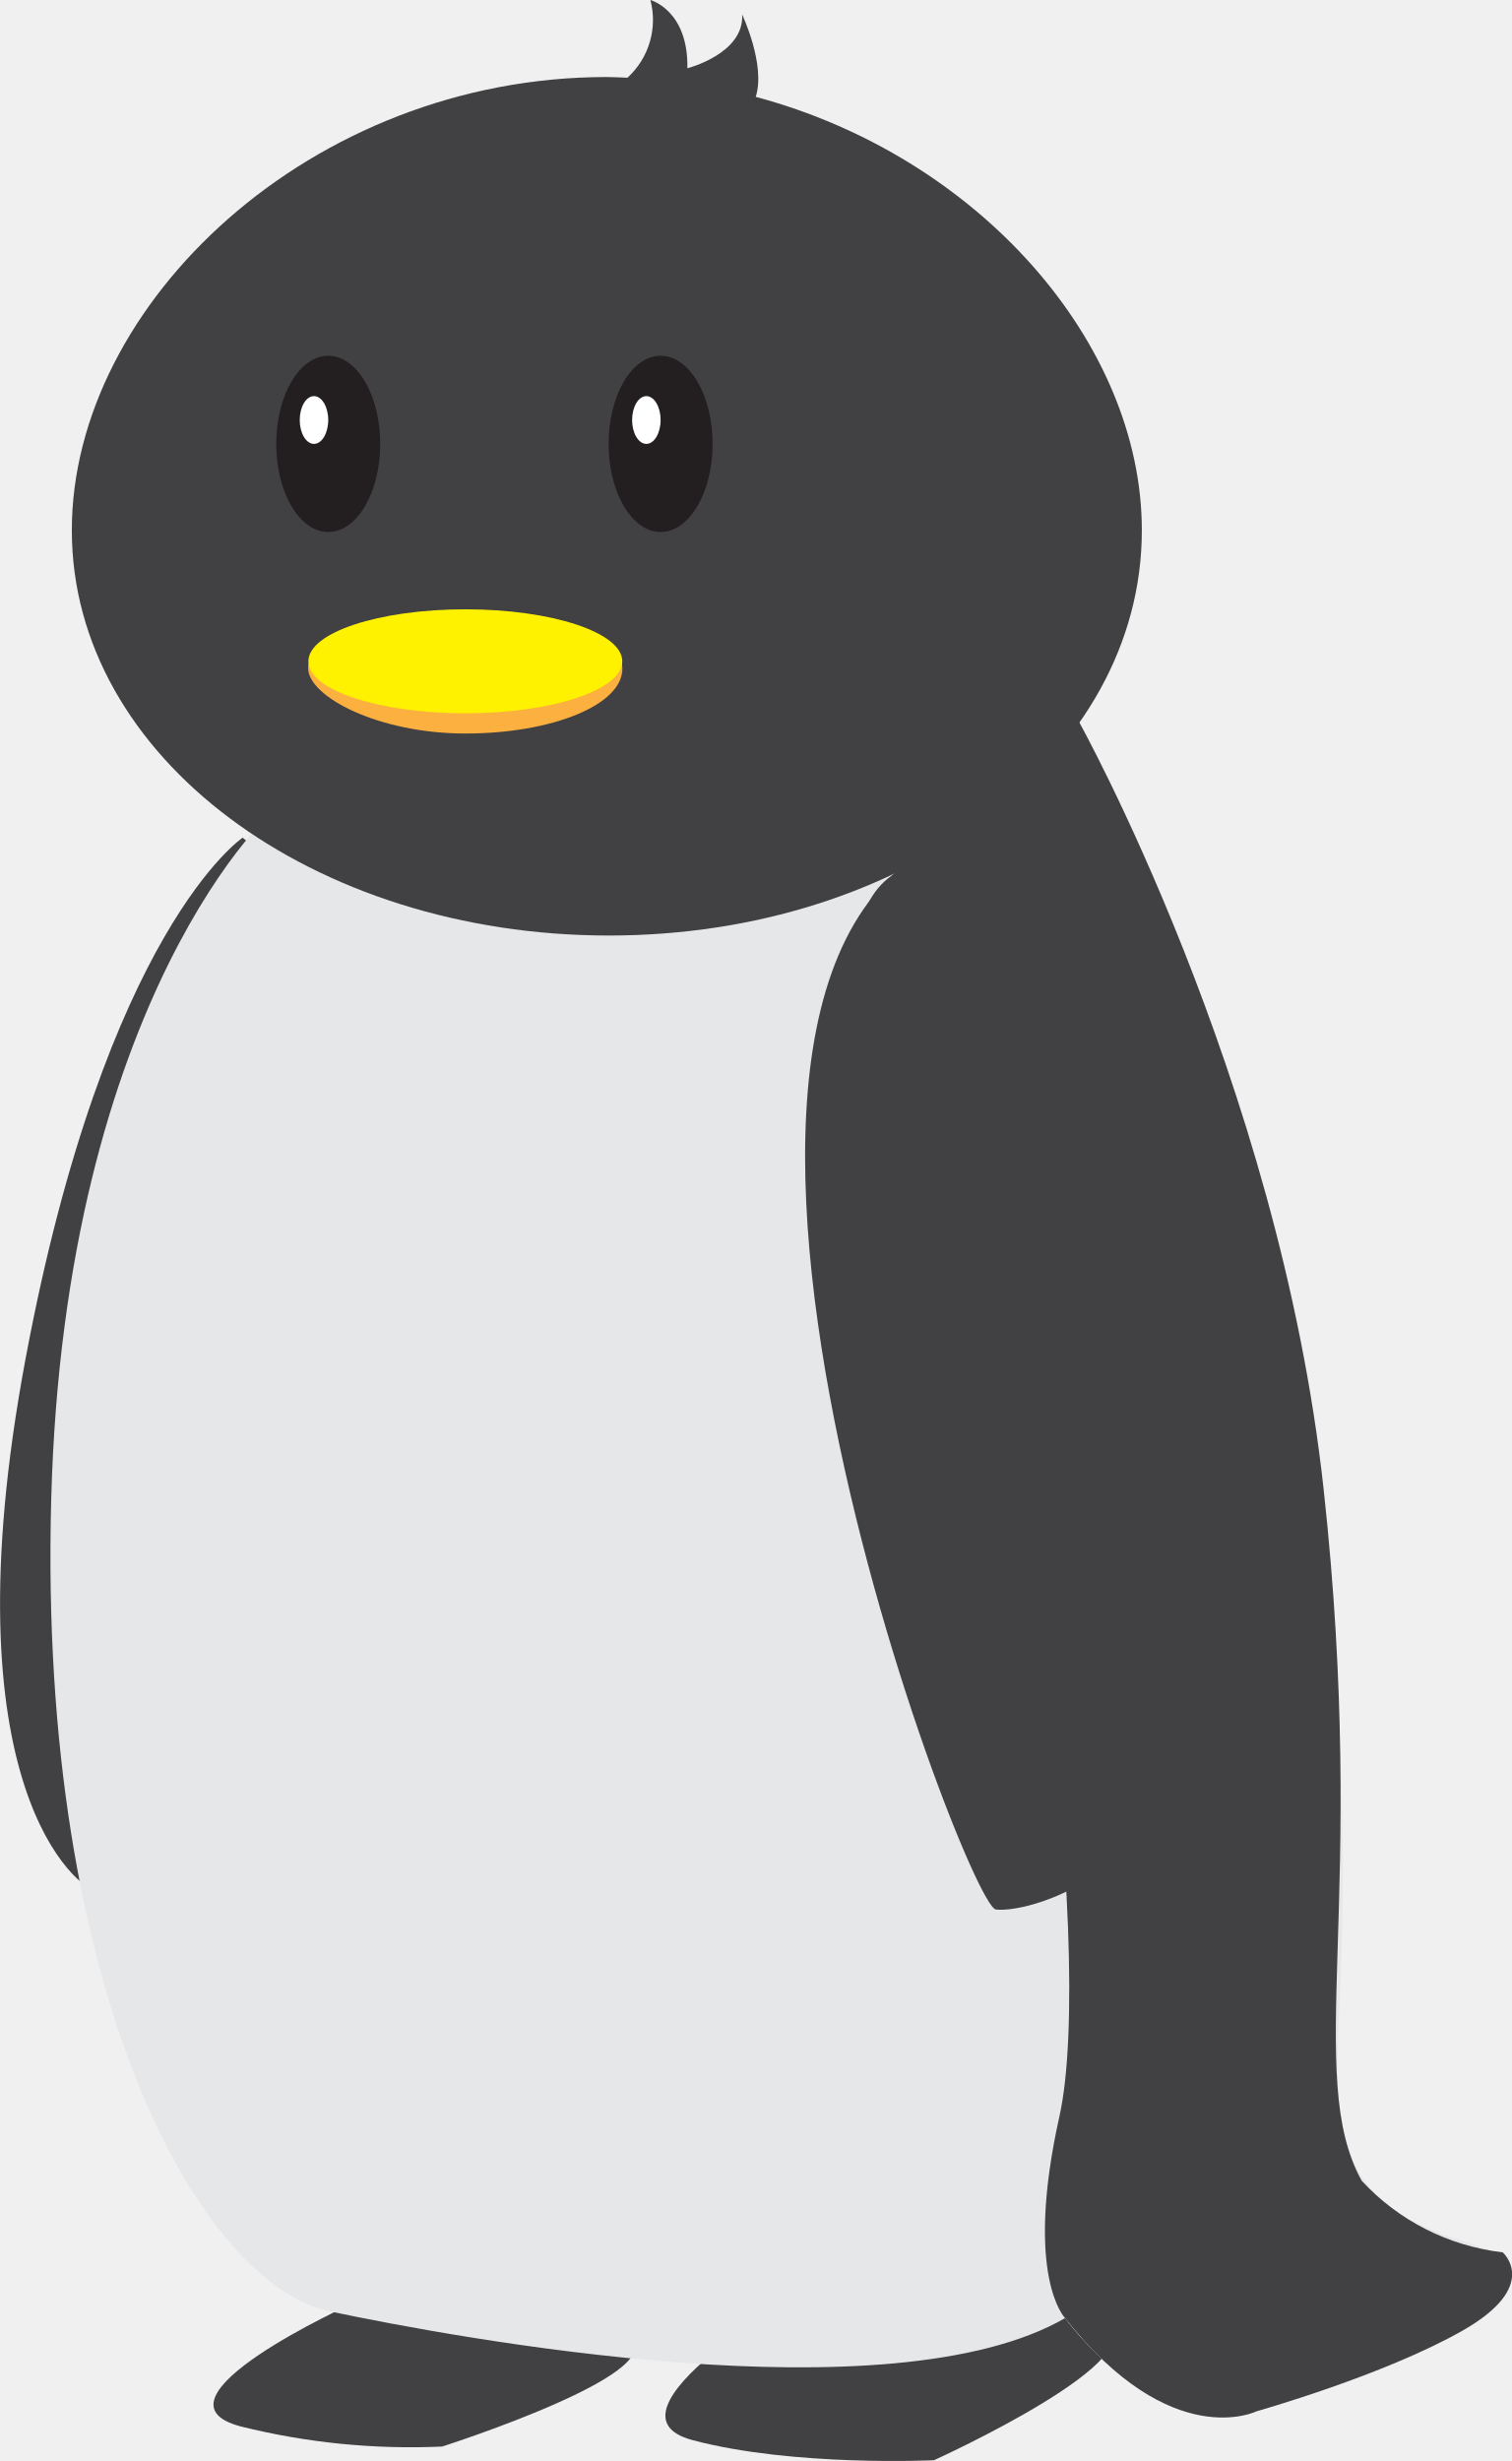
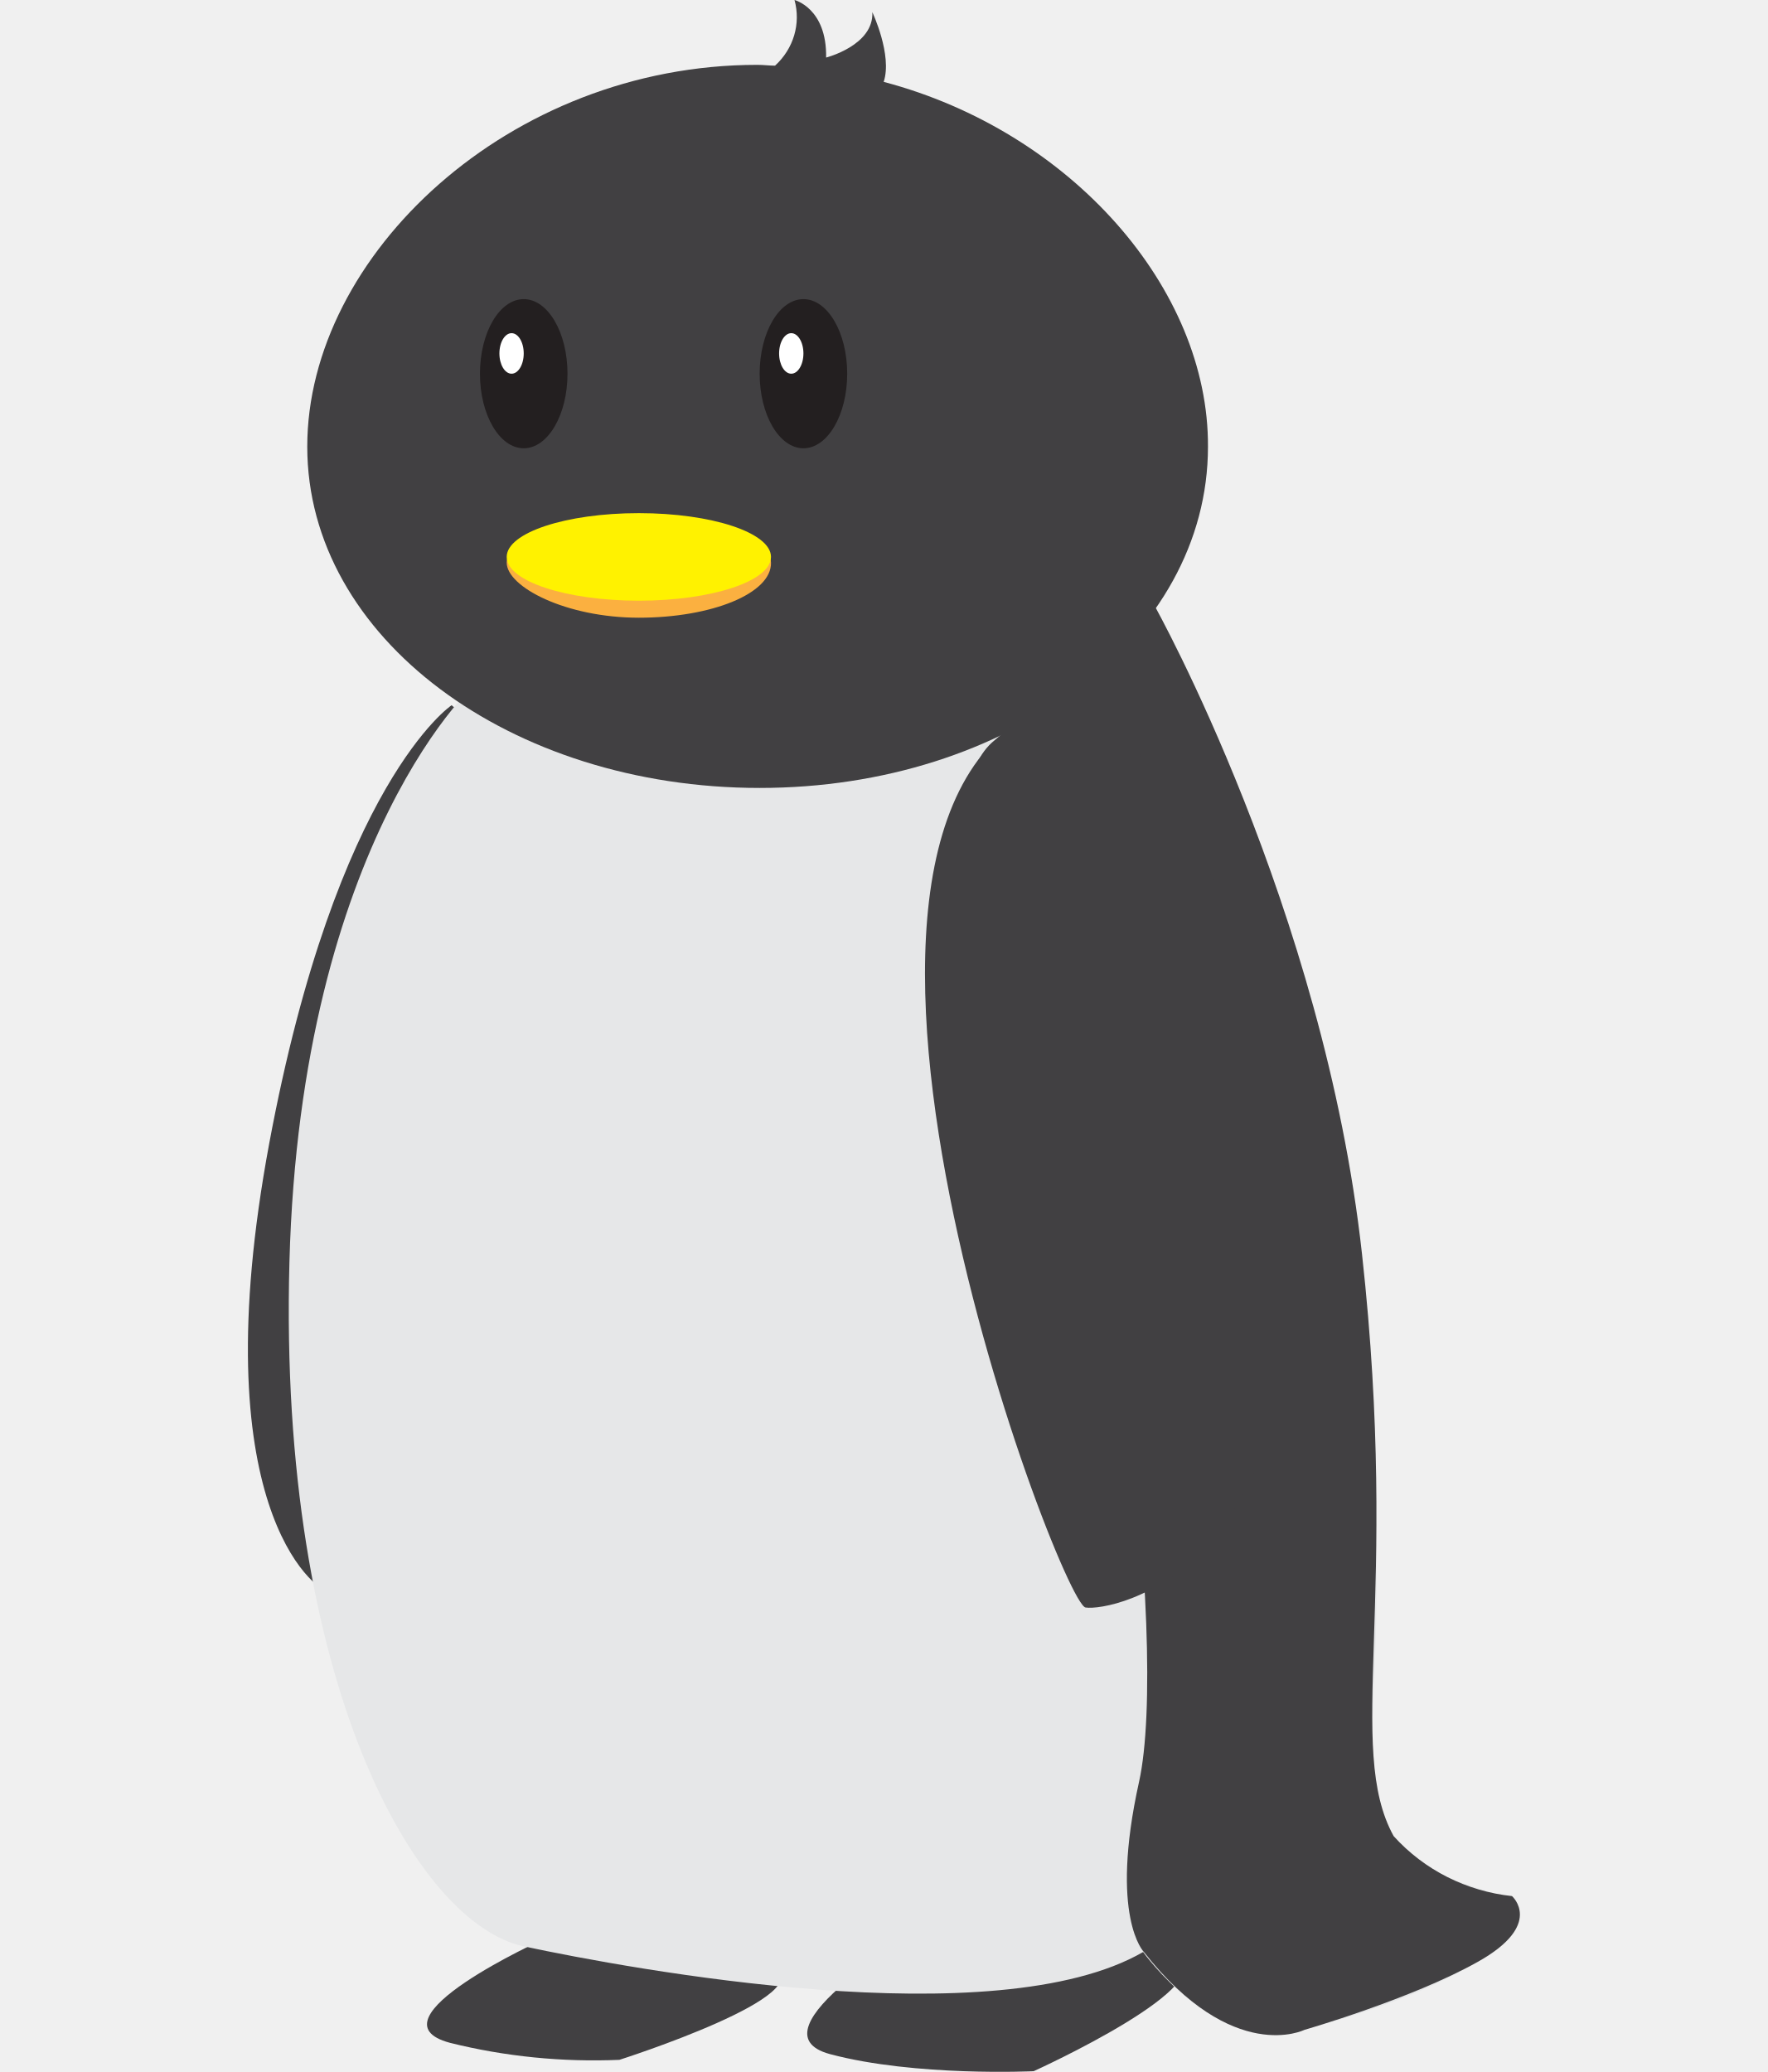
- <svg xmlns="http://www.w3.org/2000/svg" viewBox="0 0 157.03 255.59">
-   <defs>
-     <style>.cls-1{fill:#414042;}.cls-2{fill:#e6e7e8;}.cls-3{fill:#fbb040;}.cls-4{fill:#fff200;}.cls-5{fill:#231f20;}.cls-6{fill:#fff;}</style>
-   </defs>
+ <svg xmlns="http://www.w3.org/2000/svg" version="1.1" id="Layer_1" x="0px" y="0px" viewBox="0 0 218 255.6" style="enable-background:new 0 0 218 255.6;" xml:space="preserve">
+   <style type="text/css">
+ 	.st0{fill:#414042;}
+ 	.st1{fill:#E6E7E8;}
+ 	.st2{fill:#FBB040;}
+ 	.st3{fill:#FFF200;}
+ 	.st4{fill:#231F20;}
+ 	.st5{fill:#FFFFFF;}
+ </style>
  <g id="Penguin">
-     <path class="cls-1" d="M25.2,87S11,96.51,2.65,141.14s5.58,55.09,7.44,55.33S48,104.65,25.2,87Z" />
-     <path class="cls-1" d="M36.59,239.24S14.51,249.23,25,252a73,73,0,0,0,20.92,2.09s25.66-8.2,18.83-11.62C63.79,242,39.84,237.15,36.59,239.24Z" />
-     <path class="cls-1" d="M83.54,237.84s-22.08,12.79-11.62,15.58S97,255.51,97,255.51s24.27-11,17.43-14.41C113.53,240.63,86.8,235.75,83.54,237.84Z" />
-     <path class="cls-2" d="M29.38,83.5c-1,0-22.66,20.22-24.06,72.17S21,237.26,34.26,240.05s58.23,11.16,76.36.7c0,0,8.72,12.2,18.83,9.76s24.41-7.67,27.2-13.25-12.55-2.79-16.39-13.6,2.44-18.13-3.49-73.22c0,0-8.71-55.09-27.54-76Z" />
-     <path class="cls-1" d="M78.49,10.06c1.06-3.33-1.41-8.55-1.41-8.55.23,4.07-5.69,5.58-5.69,5.58C71.5,1.05,67.55,0,67.55,0a8.13,8.13,0,0,1-2.38,8.07C64.46,8.05,63.74,8,63,8,32.34,8,7.46,31.49,7.46,55.08s25.1,42.08,55.78,42.08,55.35-18.5,55.35-42.08C118.59,35.61,101.65,16.25,78.49,10.06Z" />
-     <path class="cls-1" d="M110.62,240.75s-4.3-4.3-.58-21S107,141.88,93.54,119.53c-.7-1.17-9.53-22.55-.93-28.59L111.9,74.66s20.92,37.43,25.57,80-2.09,60.9,3.95,71.82a23.64,23.64,0,0,0,14.65,7.44s4,3.49-4.19,8.14-21.38,8.37-21.38,8.37S121.67,254.81,110.62,240.75Z" />
-     <path class="cls-3" d="M64.64,69.38c.08,3.83-7.3,6.8-16.31,6.8S32,72.36,32,69.38s7.3-4,16.3-4S64.57,66.39,64.64,69.38Z" />
-     <ellipse class="cls-4" cx="48.33" cy="68.68" rx="16.3" ry="5.4" />
-     <ellipse class="cls-5" cx="34.09" cy="46.1" rx="5.4" ry="9.15" />
-     <ellipse class="cls-6" cx="32.61" cy="43.62" rx="1.48" ry="2.48" />
-     <ellipse class="cls-5" cx="68.61" cy="46.1" rx="5.4" ry="9.15" />
-     <ellipse class="cls-6" cx="67.13" cy="43.62" rx="1.48" ry="2.48" />
-     <path class="cls-1" d="M102.94,85.8s21.57,14.79,25.48,61.51-21.79,51.5-25,51S60.82,94.15,102.94,85.8Z" />
+     <path class="st0" d="M55.7,87c0,0-14.2,9.5-22.5,54.1s5.6,55.1,7.4,55.3S78.5,104.7,55.7,87z" />
+     <path class="st0" d="M67.1,239.2c0,0-22.1,10-11.6,12.8c6.8,1.7,13.9,2.4,20.9,2.1c0,0,25.7-8.2,18.8-11.6   C94.3,242,70.3,237.1,67.1,239.2z" />
+     <path class="st0" d="M114,237.8c0,0-22.1,12.8-11.6,15.6c10.5,2.8,25.1,2.1,25.1,2.1s24.3-11,17.4-14.4   C144,240.6,117.3,235.8,114,237.8z" />
+     <path class="st1" d="M59.8,83.5c-1,0-22.7,20.2-24.1,72.2s15.7,81.6,28.9,84.4s58.2,11.2,76.4,0.7c0,0,8.7,12.2,18.8,9.8   s24.4-7.7,27.2-13.2s-12.6-2.8-16.4-13.6s2.4-18.1-3.5-73.2c0,0-8.7-55.1-27.5-76L59.8,83.5z" />
+     <path class="st0" d="M109,10.1c1.1-3.3-1.4-8.6-1.4-8.6c0.2,4.1-5.7,5.6-5.7,5.6C102,1,98,0,98,0c0.8,2.9-0.1,6-2.4,8.1   c-0.7,0-1.4-0.1-2.2-0.1C62.8,8,37.9,31.5,37.9,55.1S63,97.2,93.7,97.2s55.3-18.5,55.3-42.1C149.1,35.6,132.1,16.2,109,10.1z" />
+     <path class="st0" d="M141.1,240.8c0,0-4.3-4.3-0.6-21s-3-77.9-16.5-100.2c-0.7-1.2-9.5-22.6-0.9-28.6l19.3-16.3   c0,0,20.9,37.4,25.6,80s-2.1,60.9,3.9,71.8c3.8,4.2,9,6.8,14.6,7.4c0,0,4,3.5-4.2,8.1s-21.4,8.4-21.4,8.4S152.1,254.8,141.1,240.8z   " />
+     <path class="st2" d="M95.1,69.4c0.1,3.8-7.3,6.8-16.3,6.8s-16.3-3.8-16.3-6.8s7.3-4,16.3-4S95,66.4,95.1,69.4z" />
+     <ellipse class="st3" cx="78.8" cy="68.7" rx="16.3" ry="5.4" />
+     <ellipse class="st4" cx="64.6" cy="46.1" rx="5.4" ry="9.2" />
+     <ellipse class="st5" cx="63.1" cy="43.6" rx="1.5" ry="2.5" />
+     <ellipse class="st4" cx="99.1" cy="46.1" rx="5.4" ry="9.2" />
+     <ellipse class="st5" cx="97.6" cy="43.6" rx="1.5" ry="2.5" />
+     <path class="st0" d="M133.4,85.8c0,0,21.6,14.8,25.5,61.5s-21.8,51.5-25,51S91.3,94.2,133.4,85.8z" />
  </g>
</svg>
